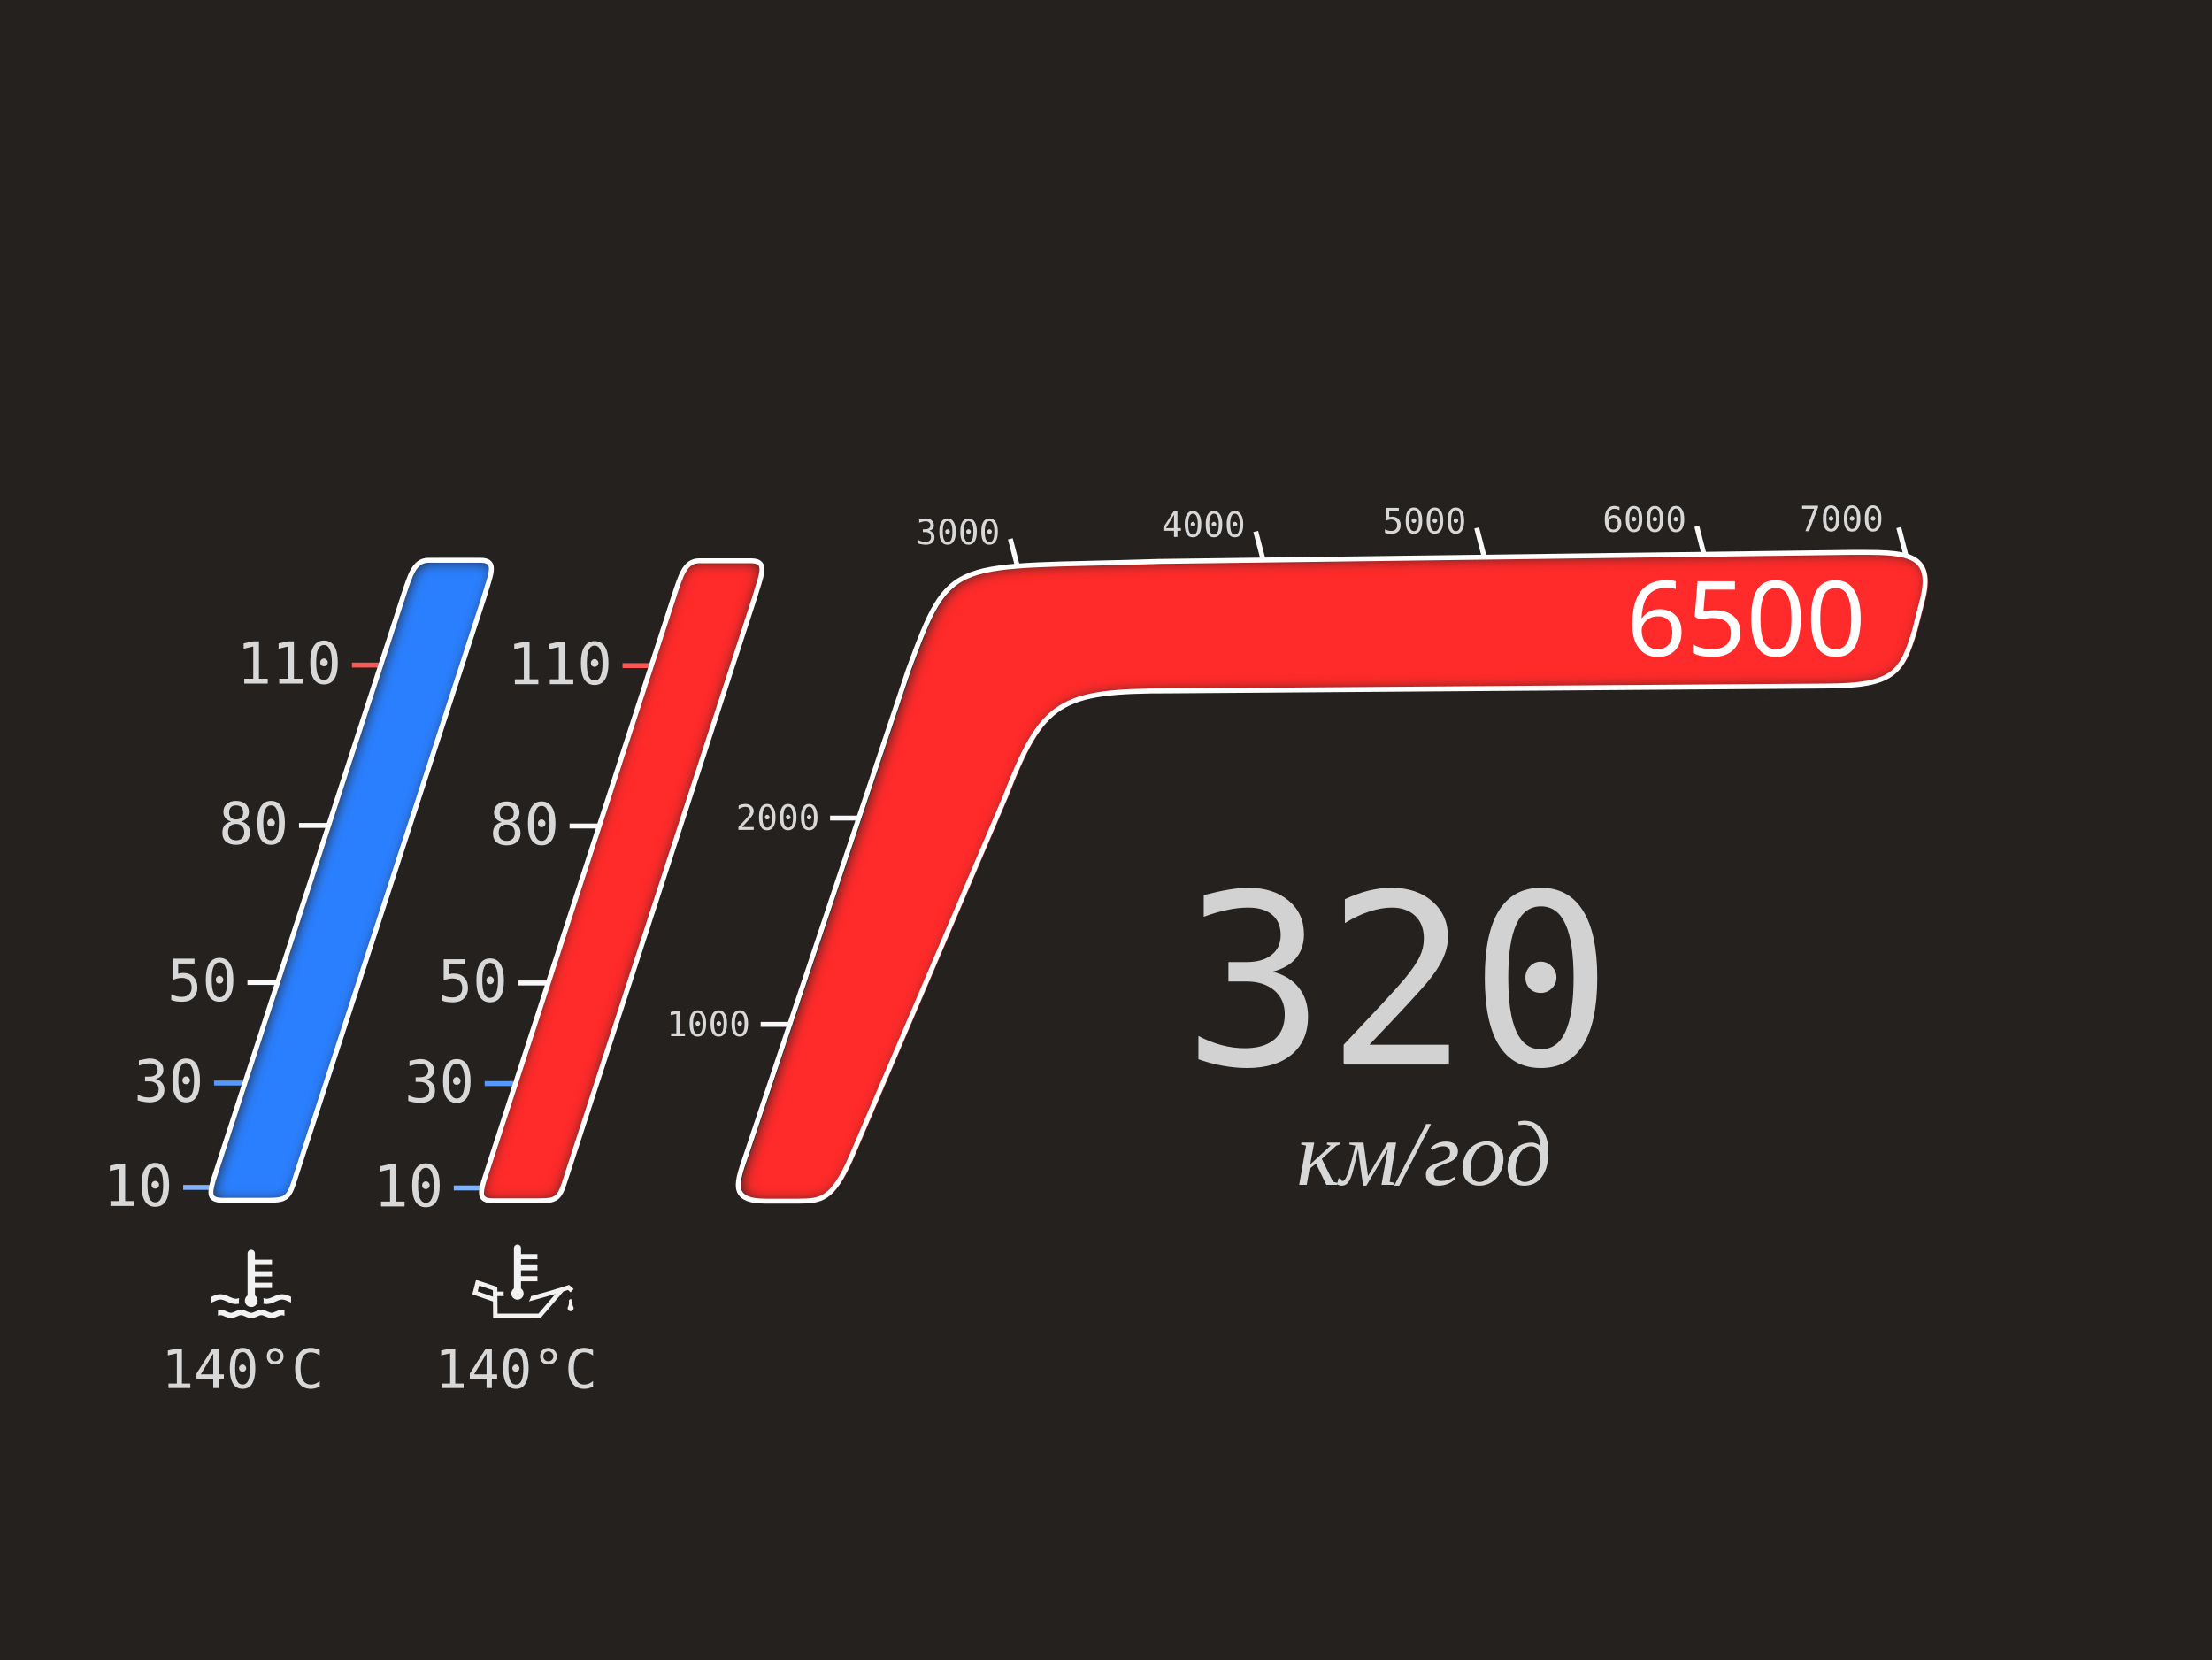
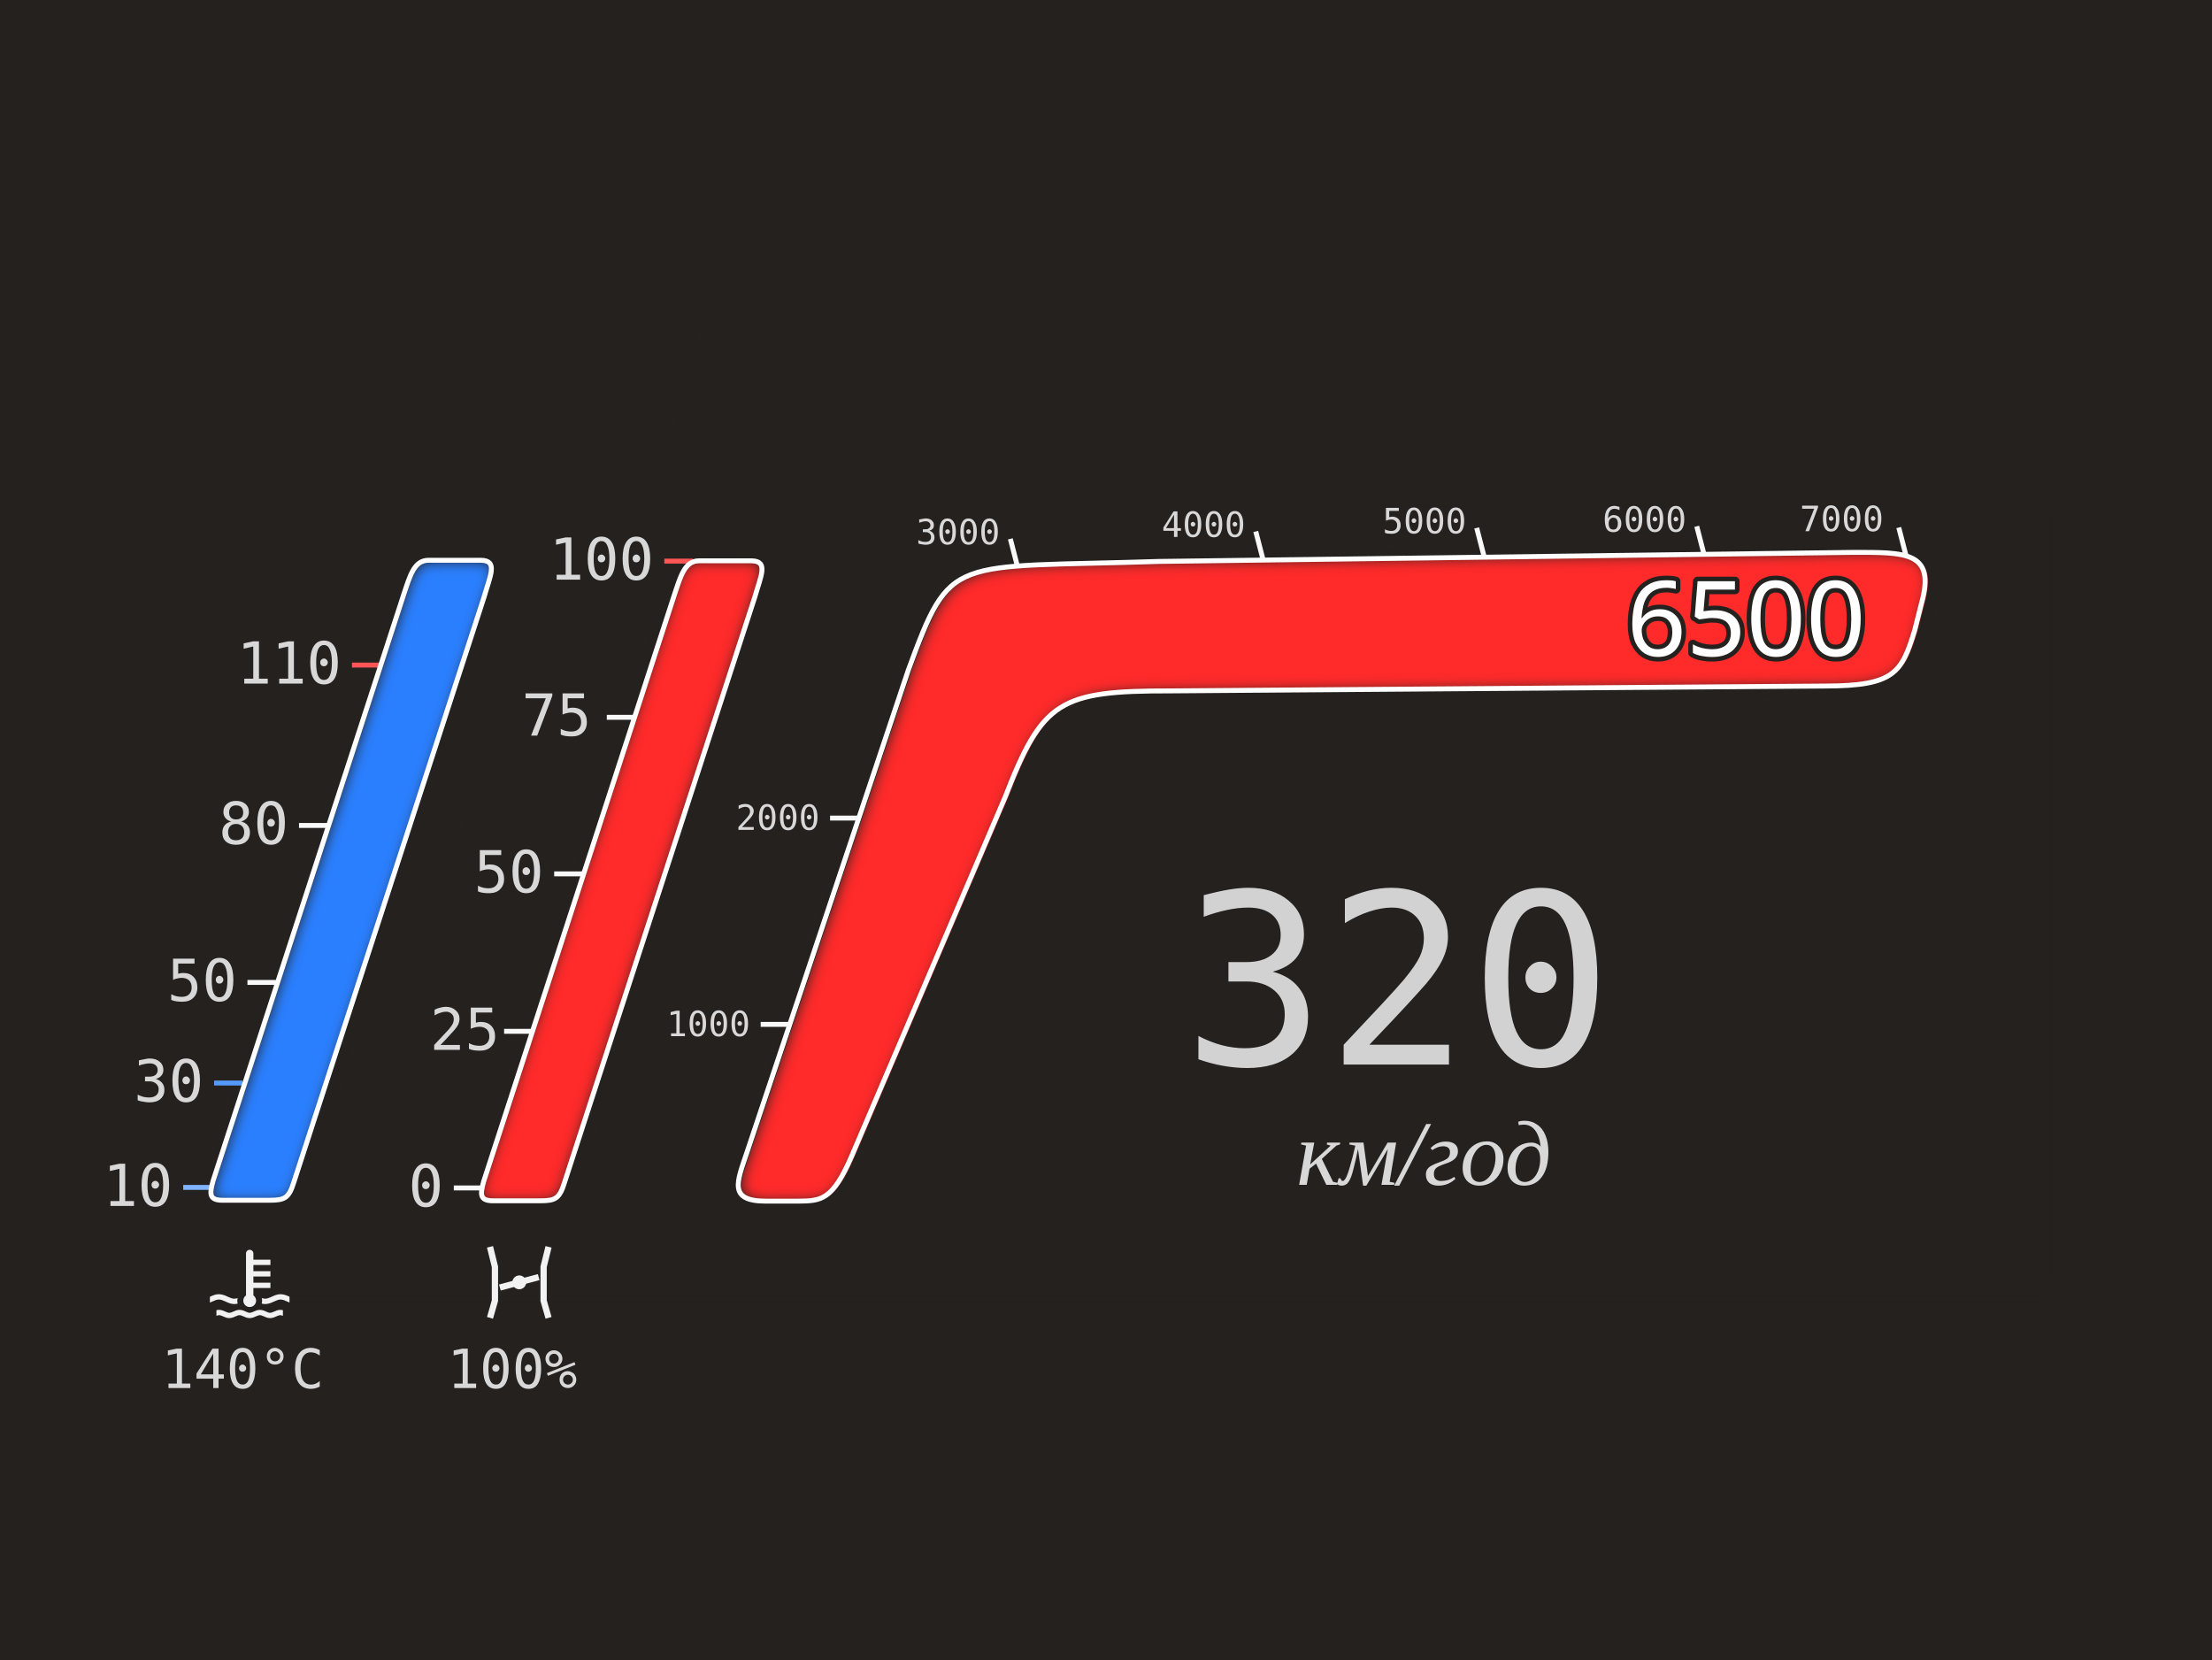
<svg xmlns="http://www.w3.org/2000/svg" viewBox="0 0 169.333 127" version="1.1" id="svg1">
  <defs id="defs1">
    <filter style="color-interpolation-filters: sRGB" id="filter1" x="-0.008" y="-0.016" width="1.017" height="1.032">
      <feGaussianBlur stdDeviation="0.496" id="feGaussianBlur1" />
    </filter>
  </defs>
  <rect style="fill:#2a7fff;fill-opacity:1;stroke:none;stroke-width:2.116;stroke-linecap:butt;stroke-linejoin:round;stroke-dasharray:none;stroke-dashoffset:17583.1;stroke-opacity:1;paint-order:stroke fill markers" id="coolantTemperature" width="11.878" height="51.962" x="43.875" y="44.989" transform="matrix(1,0,-0.311336,0.9502999,0,0)" />
-   <rect style="fill:#ff2a2a;fill-opacity:1;stroke:none;stroke-width:2.116;stroke-linecap:butt;stroke-linejoin:round;stroke-dasharray:none;stroke-dashoffset:17583.1;stroke-opacity:1;paint-order:stroke fill markers" id="oilTemperature" width="10.166" height="53.211" x="64.755" y="44.797" transform="matrix(1,0,-0.311336,0.9502999,0,0)" ry="1.533" />
+   <rect style="fill:#ff2a2a;fill-opacity:1;stroke:none;stroke-width:2.116;stroke-linecap:butt;stroke-linejoin:round;stroke-dasharray:none;stroke-dashoffset:17583.1;stroke-opacity:1;paint-order:stroke fill markers" id="throttleValue" width="10.166" height="53.211" x="64.755" y="44.797" transform="matrix(1,0,-0.311336,0.9502999,0,0)" ry="1.533" />
  <path style="display:inline;fill:none;fill-opacity:1;stroke:#ff2a2a;stroke-width:14;stroke-linecap:butt;stroke-linejoin:round;stroke-dasharray:none;stroke-dashoffset:4652.2;stroke-opacity:1;paint-order:stroke fill markers" d="M 58.47,94.415 72.552,59.176 C 76.835,47.707 75.711,47.51 97.348,47.536 l 50.636,-0.13" id="revValue" />
  <path id="" style="display:inline;fill:#24211f;fill-opacity:1;stroke:none;stroke-width:1.818;stroke-linecap:round;stroke-linejoin:round" d="M 0,-2 V 129 H 169.333 V -2 Z m 142.065,44.318 c 4.001,-0.001 6.365,-0.098 5.274,3.861 l -0.541,2.133 c -0.985,3.216 -1.562,4.223 -6.782,4.237 l -50.172,0.372 c -8.531,-0.016 -9.81,0.783 -12.663,8.123 L 65.424,88.55 c -1.471,3.401 -2.357,3.408 -4.08,3.429 h -2.484 c -2.899,-0.002 -2.207,-1.474 -1.447,-3.727 L 69.767,51.328 c 3.295,-8.948 3.161,-7.796 19.186,-8.316 z M 32.957,42.991 h 4.014 c 1.316,0.029 0.724,1.124 0.223,2.861 L 22.648,90.592 c -0.384,1.258 -0.738,1.379 -1.83,1.387 h -3.635 c -1.069,0 -0.967,-0.553 -0.721,-1.468 l 14.584,-44.857 c 0.501,-1.496 0.804,-2.658 1.912,-2.662 z m 20.52,0 h 4.014 c 1.316,0.029 0.724,1.124 0.223,2.861 L 43.167,90.592 c -0.384,1.258 -0.738,1.379 -1.83,1.387 h -3.635 c -1.069,0 -0.967,-0.553 -0.722,-1.468 l 14.585,-44.857 c 0.501,-1.496 0.804,-2.658 1.912,-2.662 z" />
  <path id="path1" style="display:inline;fill:#24211f;fill-opacity:1;stroke:none;stroke-width:1.818;stroke-linecap:round;stroke-linejoin:round;filter:url(#filter1)" d="M 14.758,38.32 V 98.648 H 156.906 V 38.32 Z m 127.307,3.998 c 4.001,-0.001 6.364,-0.097 5.273,3.861 l -0.539,2.133 c -0.985,3.216 -1.564,4.223 -6.783,4.236 l -50.172,0.373 c -8.531,-0.016 -9.809,0.783 -12.662,8.123 L 65.424,88.549 c -1.471,3.401 -2.357,3.409 -4.08,3.43 h -2.484 c -2.899,-0.002 -2.207,-1.473 -1.447,-3.727 L 69.768,51.328 c 3.295,-8.948 3.16,-7.796 19.186,-8.316 z M 32.957,42.99 h 4.014 c 1.316,0.029 0.724,1.124 0.223,2.861 L 22.648,90.592 c -0.384,1.258 -0.74,1.378 -1.832,1.387 h -3.635 c -1.069,0 -0.966,-0.552 -0.721,-1.467 L 31.045,45.654 c 0.501,-1.496 0.804,-2.66 1.912,-2.664 z m 20.52,0 h 4.014 c 1.316,0.029 0.724,1.124 0.223,2.861 L 43.168,90.592 c -0.384,1.258 -0.738,1.378 -1.83,1.387 h -3.637 c -1.069,0 -0.966,-0.552 -0.721,-1.467 L 51.564,45.654 c 0.501,-1.496 0.804,-2.66 1.912,-2.664 z M 49.93,24.654 h 4.014 c 1.316,0.029 0.724,1.124 0.223,2.861 L 39.622,72.256 c -0.384,1.258 -0.74,1.378 -1.832,1.387 h -3.635 c -1.069,0 -0.966,-0.552 -0.721,-1.467 L 48.018,27.318 c 0.501,-1.496 0.804,-2.66 1.912,-2.664 z" />
-   <path id="path5" d="m 19.233,95.667 c -0.156,0 -0.282,0.126 -0.282,0.282 v 3.21 c -0.13,0.092 -0.208,0.241 -0.208,0.4 1e-6,0.271 0.22,0.49 0.49,0.49 0.271,0 0.49,-0.22 0.49,-0.49 -5e-5,-0.16 -0.078,-0.309 -0.208,-0.401 v -0.565 h 1.305 v -0.408 H 19.515 V 97.714 h 1.305 v -0.408 h -1.305 v -0.475 h 1.305 v -0.408 h -1.305 v -0.473 c 0,-0.156 -0.126,-0.282 -0.282,-0.282 z m -2.36,3.398 v 8e-5 l -0.002,7e-5 c -0.267,0.002 -0.482,0.106 -0.667,0.191 -0.006,0.003 -0.012,0.005 -0.018,0.008 v 0.445 c 0.066,-0.027 0.13,-0.055 0.189,-0.082 0.185,-0.085 0.336,-0.152 0.496,-0.153 0.173,0.003 0.329,0.071 0.514,0.156 0.185,0.085 0.399,0.189 0.666,0.191 h 0.005 c 0.092,-0.001 0.177,-0.015 0.257,-0.034 -0.019,-0.075 -0.029,-0.151 -0.03,-0.229 8.02e-4,-0.065 0.008,-0.13 0.022,-0.194 -0.084,0.028 -0.167,0.046 -0.254,0.048 -0.16,-0.002 -0.311,-0.068 -0.496,-0.153 -0.186,-0.086 -0.406,-0.189 -0.68,-0.194 z m 4.723,8e-5 -0.002,7e-5 c -0.267,0.002 -0.482,0.106 -0.667,0.191 -0.184,0.085 -0.34,0.153 -0.513,0.156 -0.084,-10e-4 -0.167,-0.021 -0.253,-0.051 0.014,0.065 0.021,0.131 0.021,0.197 -6.62e-4,0.077 -0.011,0.153 -0.03,0.228 0.081,0.02 0.168,0.034 0.261,0.035 h 0.005 c 0.275,-0.004 0.495,-0.108 0.68,-0.194 0.185,-0.085 0.336,-0.152 0.497,-0.153 0.173,0.003 0.329,0.071 0.513,0.156 0.054,0.025 0.112,0.051 0.172,0.076 v -0.446 c -2.52e-4,-1.2e-4 -4.76e-4,-1.9e-4 -7.29e-4,-3e-4 -0.186,-0.086 -0.406,-0.19 -0.68,-0.194 z m -4.708,1.198 c -0.073,5.2e-4 -0.14,0.011 -0.202,0.028 v 0.432 c 0.076,-0.031 0.14,-0.05 0.203,-0.051 0.098,0.002 0.191,0.04 0.312,0.095 0.122,0.056 0.274,0.129 0.468,0.13 l 0.002,7e-5 0.002,-7e-5 c 0.198,-0.003 0.354,-0.076 0.477,-0.132 0.122,-0.056 0.212,-0.092 0.3,-0.093 0.098,0.002 0.191,0.04 0.312,0.095 0.122,0.056 0.274,0.129 0.468,0.13 l 0.002,7e-5 0.002,-7e-5 c 0.198,-0.003 0.354,-0.076 0.477,-0.132 0.122,-0.056 0.212,-0.092 0.3,-0.093 0.098,0.002 0.191,0.04 0.312,0.095 0.122,0.056 0.274,0.129 0.468,0.131 h 0.002 l 0.002,-7e-5 c 0.198,-0.003 0.354,-0.076 0.477,-0.132 0.122,-0.056 0.212,-0.092 0.3,-0.093 0.067,0.001 0.132,0.021 0.204,0.05 v -0.431 c -0.062,-0.016 -0.128,-0.026 -0.2,-0.027 l -0.002,-7e-5 h -0.002 c -0.194,0.001 -0.346,0.075 -0.468,0.131 -0.121,0.055 -0.214,0.093 -0.312,0.095 -0.088,-10e-4 -0.178,-0.038 -0.3,-0.094 -0.123,-0.056 -0.279,-0.129 -0.477,-0.132 l -0.002,-7e-5 h -0.002 c -0.194,0.001 -0.346,0.075 -0.468,0.131 -0.121,0.055 -0.214,0.093 -0.312,0.095 -0.088,-0.001 -0.178,-0.038 -0.3,-0.094 -0.123,-0.056 -0.279,-0.129 -0.477,-0.132 h -0.005 c -0.194,0.001 -0.346,0.075 -0.468,0.131 -0.121,0.055 -0.214,0.093 -0.312,0.095 -0.088,-0.001 -0.178,-0.038 -0.3,-0.094 -0.123,-0.056 -0.279,-0.129 -0.477,-0.132 z" style="fill: #f2f2f2; stroke-width: 0.037" />
-   <path id="path5-0" style="display: inline; fill: #f2f2f2; stroke-width: 0.036" d="m 39.614,95.267 c -0.15,0 -0.272,0.121 -0.272,0.272 v 3.089 c -0.125,0.088 -0.2,0.232 -0.2,0.385 4e-6,0.261 0.211,0.472 0.472,0.472 0.261,0 0.472,-0.211 0.472,-0.472 -4e-5,-0.154 -0.075,-0.298 -0.201,-0.386 v -0.543 h 1.256 v -0.393 h -1.256 v -0.454 h 1.256 v -0.393 h -1.256 v -0.457 h 1.256 v -0.393 h -1.256 v -0.455 c 0,-0.15 -0.121,-0.272 -0.272,-0.272 z m -3.171,2.699 -0.283,1.108 1.579,0.549 0.011,1.271 3.628,0.004 1.756,-2.043 c 0.149,-0.047 0.31,-0.099 0.348,-0.111 l 0.201,0.181 0.23,-0.256 -0.348,-0.312 -0.094,0.03 c 0,0 -0.811,0.262 -1.322,0.413 -0.41,0.121 -1.164,0.326 -1.496,0.416 -0.028,0.145 -0.086,0.282 -0.17,0.403 0.016,-0.004 1.245,-0.336 1.763,-0.489 0.085,-0.025 0.177,-0.053 0.268,-0.081 l -1.294,1.505 -3.13,-0.003 -0.012,-1.338 0.492,-10e-4 -8.2e-5,-0.019 c -0.01,-0.059 -0.016,-0.118 -0.017,-0.177 6.2e-5,-0.049 0.004,-0.098 0.01,-0.147 l -0.489,0.001 -0.003,-0.354 z m 0.241,0.444 1.047,0.352 0.004,0.496 -1.164,-0.405 z m 7,1.036 c -0.071,-2.1e-4 -0.129,0.057 -0.129,0.128 l -9.7e-4,0.161 c -0.003,0.112 -0.023,0.211 -0.077,0.306 -0.015,0.031 -0.023,0.064 -0.023,0.099 -2.7e-5,0.126 0.102,0.229 0.229,0.229 0.126,-2e-5 0.229,-0.102 0.229,-0.229 0,-0.033 -0.007,-0.065 -0.02,-0.093 -0.058,-0.091 -0.07,-0.201 -0.081,-0.307 l 0.001,-0.165 c 2.04e-4,-0.071 -0.057,-0.129 -0.128,-0.129 z" />
-   <text style="font-style:normal;font-variant:normal;font-weight:normal;font-stretch:normal;font-size:18.231px;font-family:Consolas;-inkscape-font-specification:'Open Sans';text-align:end;writing-mode:lr-tb;direction:ltr;text-anchor:start;fill:#f2f2f2;fill-opacity:0.845;stroke-width:15.193;stroke-linejoin:round;stroke-dashoffset:17583.1;paint-order:stroke fill markers" x="93.455" y="81.489" id="speedSpan">
-     <tspan id="tspan3" style="font-style:normal;font-variant:normal;font-weight:normal;font-stretch:normal;font-family:Consolas;-inkscape-font-specification:Consolas;text-align:end;text-anchor:end;stroke-width:15.193" x="123.455" y="81.489">320</tspan>
+   <path id="path5" d="m 19.115,95.667 c -0.156,0 -0.282,0.126 -0.282,0.282 v 3.21 c -0.13,0.092 -0.208,0.241 -0.208,0.4 1e-6,0.271 0.22,0.49 0.49,0.49 0.271,0 0.49,-0.22 0.49,-0.49 -5e-5,-0.16 -0.078,-0.309 -0.208,-0.401 v -0.565 h 1.305 v -0.408 H 19.397 V 97.714 h 1.305 V 97.306 H 19.397 v -0.475 h 1.305 V 96.423 H 19.397 v -0.473 c 0,-0.156 -0.126,-0.282 -0.282,-0.282 z m -2.36,3.398 v 8e-5 l -0.002,7e-5 c -0.267,0.002 -0.482,0.106 -0.667,0.191 -0.006,0.003 -0.012,0.005 -0.018,0.008 v 0.445 c 0.066,-0.027 0.13,-0.055 0.189,-0.082 0.185,-0.085 0.336,-0.152 0.496,-0.153 0.173,0.003 0.329,0.071 0.514,0.156 0.185,0.085 0.399,0.189 0.666,0.191 h 0.005 c 0.092,-0.001 0.177,-0.015 0.257,-0.034 -0.019,-0.075 -0.029,-0.151 -0.03,-0.229 8.02e-4,-0.065 0.008,-0.13 0.022,-0.194 -0.084,0.028 -0.167,0.046 -0.254,0.048 -0.16,-0.002 -0.311,-0.068 -0.496,-0.153 -0.186,-0.086 -0.406,-0.189 -0.68,-0.194 z m 4.723,8e-5 -0.002,7e-5 c -0.267,0.002 -0.482,0.106 -0.667,0.191 -0.184,0.085 -0.34,0.153 -0.513,0.156 -0.084,-10e-4 -0.167,-0.021 -0.253,-0.051 0.014,0.065 0.021,0.131 0.021,0.197 -6.62e-4,0.077 -0.011,0.153 -0.03,0.228 0.081,0.02 0.168,0.034 0.261,0.035 h 0.005 c 0.275,-0.004 0.495,-0.108 0.68,-0.194 0.185,-0.085 0.336,-0.152 0.497,-0.153 0.173,0.003 0.329,0.071 0.513,0.156 0.054,0.025 0.112,0.051 0.172,0.076 v -0.446 c -2.52e-4,-1.2e-4 -4.76e-4,-1.9e-4 -7.29e-4,-3e-4 -0.186,-0.086 -0.406,-0.19 -0.68,-0.194 z m -4.708,1.198 c -0.073,5.2e-4 -0.14,0.011 -0.202,0.028 v 0.432 c 0.076,-0.031 0.14,-0.05 0.203,-0.051 0.098,0.002 0.191,0.04 0.312,0.095 0.122,0.056 0.274,0.129 0.468,0.13 l 0.002,7e-5 0.002,-7e-5 c 0.198,-0.003 0.354,-0.076 0.477,-0.132 0.122,-0.056 0.212,-0.092 0.3,-0.093 0.098,0.002 0.191,0.04 0.312,0.095 0.122,0.056 0.274,0.129 0.468,0.13 l 0.002,7e-5 0.002,-7e-5 c 0.198,-0.003 0.354,-0.076 0.477,-0.132 0.122,-0.056 0.212,-0.092 0.3,-0.093 0.098,0.002 0.191,0.04 0.312,0.095 0.122,0.056 0.274,0.129 0.468,0.131 h 0.002 l 0.002,-7e-5 c 0.198,-0.003 0.354,-0.076 0.477,-0.132 0.122,-0.056 0.212,-0.092 0.3,-0.093 0.067,0.001 0.132,0.021 0.204,0.05 v -0.431 c -0.062,-0.016 -0.128,-0.026 -0.2,-0.027 l -0.002,-7e-5 h -0.002 c -0.194,0.001 -0.346,0.075 -0.468,0.131 -0.121,0.055 -0.214,0.093 -0.312,0.095 -0.088,-10e-4 -0.178,-0.038 -0.3,-0.094 -0.123,-0.056 -0.279,-0.129 -0.477,-0.132 l -0.002,-7e-5 h -0.002 c -0.194,0.001 -0.346,0.075 -0.468,0.131 -0.121,0.055 -0.214,0.093 -0.312,0.095 -0.088,-0.001 -0.178,-0.038 -0.3,-0.094 -0.123,-0.056 -0.279,-0.129 -0.477,-0.132 h -0.005 c -0.194,0.001 -0.346,0.075 -0.468,0.131 -0.121,0.055 -0.214,0.093 -0.312,0.095 -0.088,-0.001 -0.178,-0.038 -0.3,-0.094 -0.123,-0.056 -0.279,-0.129 -0.477,-0.132 z" style="fill:#f2f2f2;stroke-width:0.037" />
+   <text style="font-style:normal;font-variant:normal;font-weight:normal;font-stretch:normal;font-size:18.231px;font-family:Consolas;-inkscape-font-specification:'Open Sans';text-align:end;writing-mode:lr-tb;direction:ltr;text-anchor:start;fill:#f2f2f2;fill-opacity:0.845;stroke-width:15.193;stroke-linejoin:round;stroke-dashoffset:17583.1;paint-order:stroke fill markers" x="93.455" id="text1">
+     <tspan id="speedSpan" style="font-style:normal;font-variant:normal;font-weight:normal;font-stretch:normal;font-family:Consolas;-inkscape-font-specification:Consolas;text-align:end;text-anchor:end;stroke-width:15.193" x="123.455" y="81.489">320</tspan>
  </text>
-   <text style="font-style:normal;font-variant:normal;font-weight:normal;font-stretch:normal;font-size:8px;font-family:Consolas;-inkscape-font-specification:'Open Sans';text-align:end;writing-mode:lr-tb;direction:ltr;text-anchor:start;fill:#ffffff;fill-opacity:1;stroke:#ff2a2a;stroke-width:1;stroke-linejoin:round;stroke-dasharray:none;stroke-dashoffset:17583.1;stroke-opacity:1;paint-order:stroke fill markers" x="112.823" y="49.711" id="rpmSpan">
-     <tspan id="speedSpan" style="font-style:normal;font-variant:normal;font-weight:normal;font-stretch:normal;font-size:8px;font-family:Gadugi;-inkscape-font-specification:Gadugi;text-align:end;text-anchor:end;fill:#ffffff;fill-opacity:1;stroke:#ff2a2a;stroke-width:1;stroke-dasharray:none;stroke-opacity:1" x="142.823" y="50.211">6500</tspan>
+   <text style="font-style:normal;font-variant:normal;font-weight:normal;font-stretch:normal;font-size:8px;font-family:Consolas;-inkscape-font-specification:'Open Sans';text-align:end;writing-mode:lr-tb;direction:ltr;text-anchor:start;fill:#ffffff;fill-opacity:1;stroke:#24211f;stroke-width:0.7;stroke-linejoin:round;stroke-dasharray:none;stroke-dashoffset:17583.1;stroke-opacity:1;paint-order:stroke fill markers" x="112.823" id="text2">
+     <tspan id="rpmSpan" style="font-style:normal;font-variant:normal;font-weight:normal;font-stretch:normal;font-size:8px;font-family:Gadugi;-inkscape-font-specification:Gadugi;text-align:end;text-anchor:end;fill:#ffffff;fill-opacity:1;stroke:#24211f;stroke-width:0.7;stroke-dasharray:none;stroke-opacity:1" x="142.823" y="50.211">6500</tspan>
  </text>
-   <text style="       font-style: normal;       font-variant: normal;       font-weight: normal;       font-stretch: normal;       font-size: 4.134px;       font-family: Consolas;       -inkscape-font-specification: &quot;Open Sans&quot;;       text-align: end;       writing-mode: lr-tb;       direction: ltr;       text-anchor: start;       fill: #f9f9f9;       fill-opacity: 0.845;       stroke-width: 3.445;       stroke-linejoin: round;       stroke-dashoffset: 17583.1;       paint-order: stroke fill markers;     " x="38.913" y="106.252" id="oilTemperatureSpan">
-     <tspan id="tspan2" style="         font-style: normal;         font-variant: normal;         font-weight: normal;         font-stretch: normal;         -inkscape-font-specification: &quot;Open Sans&quot;;         text-align: end;         text-anchor: end;         stroke-width: 3.445;         fill: #f9f9f9;       " x="45.716" y="106.252">
-  
-  140°C
- 
-  </tspan>
+   <text style="font-style:normal;font-variant:normal;font-weight:normal;font-stretch:normal;font-size:4.134px;font-family:Consolas;-inkscape-font-specification:'Open Sans';text-align:end;writing-mode:lr-tb;direction:ltr;text-anchor:start;fill:#f9f9f9;fill-opacity:0.845;stroke-width:3.445;stroke-linejoin:round;stroke-dashoffset:17583.1;paint-order:stroke fill markers" x="37.379" id="text3">
+     <tspan id="throttleSpan" style="font-style:normal;font-variant:normal;font-weight:normal;font-stretch:normal;-inkscape-font-specification:'Open Sans';text-align:end;text-anchor:end;fill:#f9f9f9;stroke-width:3.445" x="44.182" y="106.252">100%</tspan>
  </text>
-   <text style="       font-style: normal;       font-variant: normal;       font-weight: normal;       font-stretch: normal;       font-size: 4.134px;       font-family: Consolas;       -inkscape-font-specification: &quot;Open Sans&quot;;       text-align: end;       writing-mode: lr-tb;       direction: ltr;       text-anchor: start;       fill: #f9f9f9;       fill-opacity: 0.845;       stroke-width: 3.445;       stroke-linejoin: round;       stroke-dashoffset: 17583.1;       paint-order: stroke fill markers;     " x="17.99" y="106.252" id="coolantTemperatureSpan">
-     <tspan id="tspan1" style="         font-style: normal;         font-variant: normal;         font-weight: normal;         font-stretch: normal;         -inkscape-font-specification: &quot;Open Sans&quot;;         text-align: end;         text-anchor: end;         stroke-width: 3.445;         fill: #f9f9f9;       " x="24.793" y="106.252">
+   <text style="       font-style: normal;       font-variant: normal;       font-weight: normal;       font-stretch: normal;       font-size: 4.134px;       font-family: Consolas;       -inkscape-font-specification: &quot;Open Sans&quot;;       text-align: end;       writing-mode: lr-tb;       direction: ltr;       text-anchor: start;       fill: #f9f9f9;       fill-opacity: 0.845;       stroke-width: 3.445;       stroke-linejoin: round;       stroke-dashoffset: 17583.1;       paint-order: stroke fill markers;     " x="17.99" id="text4">
+     <tspan id="coolantTemperatureSpan" style="         font-style: normal;         font-variant: normal;         font-weight: normal;         font-stretch: normal;         -inkscape-font-specification: &quot;Open Sans&quot;;         text-align: end;         text-anchor: end;         stroke-width: 3.445;         fill: #f9f9f9;       " x="24.793" y="106.252">
 
 140°C

 </tspan>
  </text>
  <text style="font-style:normal;font-variant:normal;font-weight:normal;font-stretch:normal;font-size:4.442px;font-family:Consolas;-inkscape-font-specification:'Open Sans';text-align:end;writing-mode:lr-tb;direction:ltr;text-anchor:start;fill:#f9f9f9;fill-opacity:0.845;stroke-width:3.702;stroke-linejoin:round;stroke-dashoffset:17583.1;paint-order:stroke fill markers" x="5.92" y="92.309" id="text1-5-4-2">
    <tspan id="tspan1-9-8-7" style="font-style:normal;font-variant:normal;font-weight:normal;font-stretch:normal;-inkscape-font-specification:'Open Sans';text-align:end;text-anchor:end;fill:#f9f9f9;stroke-width:3.702" x="13.229" y="92.309">
 10
 </tspan>
  </text>
  <text style="       font-size: 7.056px;       text-align: start;       writing-mode: lr-tb;       direction: ltr;       text-anchor: start;       fill: #f9f9f9;       fill-opacity: 0.845;       stroke-width: 15.193;       stroke-linejoin: round;       stroke-dashoffset: 17583.1;       paint-order: stroke fill markers;     " x="99.251" y="90.699" id="text1-8">
    <tspan id="tspan1-2" style="         font-style: italic;         font-variant: normal;         font-weight: normal;         font-stretch: normal;         font-size: 7.056px;         -inkscape-font-specification: &quot;Open Sans Italic&quot;;         stroke-width: 15.193;         fill: #f9f9f9;       " x="99.251" y="90.699">
 
 км/год

 </tspan>
  </text>
  <path style="fill:#f9f9f9;stroke:#80b3ff;stroke-width:0.378;stroke-linecap:butt;stroke-linejoin:miter;stroke-dasharray:none;stroke-opacity:1" d="m 14.025,90.892 h 2.183" id="path2" />
  <text style="font-style:normal;font-variant:normal;font-weight:normal;font-stretch:normal;font-size:4.442px;font-family:Consolas;-inkscape-font-specification:'Open Sans';text-align:end;writing-mode:lr-tb;direction:ltr;text-anchor:start;fill:#f9f9f9;fill-opacity:0.845;stroke-width:3.702;stroke-linejoin:round;stroke-dashoffset:17583.1;paint-order:stroke fill markers" x="8.282" y="84.32" id="text1-5-4-2-9">
    <tspan id="tspan1-9-8-7-98" style="font-style:normal;font-variant:normal;font-weight:normal;font-stretch:normal;-inkscape-font-specification:'Open Sans';text-align:end;text-anchor:end;fill:#f9f9f9;stroke-width:3.702" x="15.592" y="84.32">
 30
 </tspan>
  </text>
  <path style="fill:#aaeeff;stroke:#5599ff;stroke-width:0.378;stroke-linecap:butt;stroke-linejoin:miter;stroke-dasharray:none;stroke-opacity:1" d="m 16.387,82.902 h 2.183" id="path2-8" />
  <text style="font-style:normal;font-variant:normal;font-weight:normal;font-stretch:normal;font-size:4.442px;font-family:Consolas;-inkscape-font-specification:'Open Sans';text-align:end;writing-mode:lr-tb;direction:ltr;text-anchor:start;fill:#f9f9f9;fill-opacity:0.845;stroke-width:3.702;stroke-linejoin:round;stroke-dashoffset:17583.1;paint-order:stroke fill markers" x="10.837" y="76.619" id="text1-5-4-2-9-7">
    <tspan id="tspan1-9-8-7-98-1" style="font-style:normal;font-variant:normal;font-weight:normal;font-stretch:normal;-inkscape-font-specification:'Open Sans';text-align:end;text-anchor:end;fill:#f9f9f9;stroke-width:3.702" x="18.147" y="76.619">
 50
 </tspan>
  </text>
  <path style="fill:#f9f9f9;stroke:#f9f9f9;stroke-width:0.378;stroke-linecap:butt;stroke-linejoin:miter;stroke-dasharray:none;stroke-opacity:1" d="m 18.942,75.202 h 2.183" id="path2-8-8" />
  <text style="font-style:normal;font-variant:normal;font-weight:normal;font-stretch:normal;font-size:4.442px;font-family:Consolas;-inkscape-font-specification:'Open Sans';text-align:end;writing-mode:lr-tb;direction:ltr;text-anchor:start;fill:#f9f9f9;fill-opacity:0.845;stroke-width:3.702;stroke-linejoin:round;stroke-dashoffset:17583.1;paint-order:stroke fill markers" x="14.784" y="64.604" id="text1-5-4-2-9-7-0">
    <tspan id="tspan1-9-8-7-98-1-3" style="font-style:normal;font-variant:normal;font-weight:normal;font-stretch:normal;-inkscape-font-specification:'Open Sans';text-align:end;text-anchor:end;fill:#f9f9f9;stroke-width:3.702" x="22.093" y="64.604">
 80
 </tspan>
  </text>
  <path style="fill:#f9f9f9;stroke:#f9f9f9;stroke-width:0.378;stroke-linecap:butt;stroke-linejoin:miter;stroke-dasharray:none;stroke-opacity:1" d="m 22.889,63.186 h 2.183" id="path2-8-8-7" />
  <text style="font-style:normal;font-variant:normal;font-weight:normal;font-stretch:normal;font-size:4.442px;font-family:Consolas;-inkscape-font-specification:'Open Sans';text-align:end;writing-mode:lr-tb;direction:ltr;text-anchor:start;fill:#f9f9f9;fill-opacity:0.845;stroke-width:3.702;stroke-linejoin:round;stroke-dashoffset:17583.1;paint-order:stroke fill markers" x="18.838" y="52.327" id="text1-5-4-2-9-7-0-3">
    <tspan id="tspan1-9-8-7-98-1-3-9" style="font-style:normal;font-variant:normal;font-weight:normal;font-stretch:normal;-inkscape-font-specification:'Open Sans';text-align:end;text-anchor:end;fill:#f9f9f9;stroke-width:3.702" x="26.147" y="52.327">
 110
 </tspan>
  </text>
  <path style="fill:#ff8080;stroke:#ff5555;stroke-width:0.378;stroke-linecap:butt;stroke-linejoin:miter;stroke-dasharray:none;stroke-opacity:1" d="m 26.943,50.909 h 2.183" id="path2-8-8-7-2" />
  <path d="m 32.804,42.886 h 4.014 c 1.316,0.029 0.724,1.124 0.223,2.861 L 22.495,90.488 c -0.384,1.258 -0.74,1.378 -1.832,1.387 h -3.635 c -1.069,0 -0.966,-0.552 -0.721,-1.467 L 30.892,45.551 c 0.501,-1.496 0.804,-2.66 1.912,-2.664 z" style="display:inline;fill:none;fill-opacity:1;stroke:#ffffff;stroke-width:0.378;stroke-linecap:round;stroke-linejoin:round;stroke-dasharray:none" id="path1-7" />
  <g id="g1" transform="translate(-17.64852,-15.26128)">
    <text style="font-style:normal;font-variant:normal;font-weight:normal;font-stretch:normal;font-size:4.442px;font-family:Consolas;-inkscape-font-specification:'Open Sans';text-align:end;writing-mode:lr-tb;direction:ltr;text-anchor:start;fill:#f9f9f9;fill-opacity:0.845;stroke-width:3.702;stroke-linejoin:round;stroke-dashoffset:17583.1;paint-order:stroke fill markers" x="44.282" y="107.612" id="text1-5-4-2-0">
-       <tspan id="tspan1-9-8-7-5" style="font-style:normal;font-variant:normal;font-weight:normal;font-stretch:normal;-inkscape-font-specification:'Open Sans';text-align:end;text-anchor:end;fill:#f9f9f9;stroke-width:3.702" x="51.592" y="107.612">
-  10
-  </tspan>
+       <tspan id="tspan1-9-8-7-5" style="font-style:normal;font-variant:normal;font-weight:normal;font-stretch:normal;-inkscape-font-specification:'Open Sans';text-align:end;text-anchor:end;fill:#f9f9f9;stroke-width:3.702" x="51.592" y="107.612">0</tspan>
    </text>
-     <path style="fill:#f9f9f9;stroke:#80b3ff;stroke-width:0.378;stroke-linecap:butt;stroke-linejoin:miter;stroke-dasharray:none;stroke-opacity:1" d="m 52.387,106.194 h 2.183" id="path2-1" />
-     <text style="font-style:normal;font-variant:normal;font-weight:normal;font-stretch:normal;font-size:4.442px;font-family:Consolas;-inkscape-font-specification:'Open Sans';text-align:end;writing-mode:lr-tb;direction:ltr;text-anchor:start;fill:#f9f9f9;fill-opacity:0.845;stroke-width:3.702;stroke-linejoin:round;stroke-dashoffset:17583.1;paint-order:stroke fill markers" x="46.645" y="99.622" id="text1-5-4-2-9-1">
-       <tspan id="tspan1-9-8-7-98-4" style="font-style:normal;font-variant:normal;font-weight:normal;font-stretch:normal;-inkscape-font-specification:'Open Sans';text-align:end;text-anchor:end;fill:#f9f9f9;stroke-width:3.702" x="53.954" y="99.622">
-  30
-  </tspan>
+     <path style="fill:#f9f9f9;stroke:#f9f9f9;stroke-width:0.378;stroke-linecap:butt;stroke-linejoin:miter;stroke-dasharray:none;stroke-opacity:1" d="m 52.387,106.194 h 2.183" id="path2-1" />
+     <text style="font-style:normal;font-variant:normal;font-weight:normal;font-stretch:normal;font-size:4.442px;font-family:Consolas;-inkscape-font-specification:'Open Sans';text-align:end;writing-mode:lr-tb;direction:ltr;text-anchor:start;fill:#f9f9f9;fill-opacity:0.845;stroke-width:3.702;stroke-linejoin:round;stroke-dashoffset:17583.1;paint-order:stroke fill markers" x="48.599" y="95.622" id="text1-5-4-2-9-1">
+       <tspan id="tspan1-9-8-7-98-4" style="font-style:normal;font-variant:normal;font-weight:normal;font-stretch:normal;-inkscape-font-specification:'Open Sans';text-align:end;text-anchor:end;fill:#f9f9f9;stroke-width:3.702" x="55.909" y="95.622">25</tspan>
    </text>
-     <path style="fill:#aaeeff;stroke:#5599ff;stroke-width:0.378;stroke-linecap:butt;stroke-linejoin:miter;stroke-dasharray:none;stroke-opacity:1" d="m 54.75,98.205 h 2.183" id="path2-8-5" />
-     <text style="font-style:normal;font-variant:normal;font-weight:normal;font-stretch:normal;font-size:4.442px;font-family:Consolas;-inkscape-font-specification:'Open Sans';text-align:end;writing-mode:lr-tb;direction:ltr;text-anchor:start;fill:#f9f9f9;fill-opacity:0.845;stroke-width:3.702;stroke-linejoin:round;stroke-dashoffset:17583.1;paint-order:stroke fill markers" x="49.2" y="91.922" id="text1-5-4-2-9-7-4">
-       <tspan id="tspan1-9-8-7-98-1-1" style="font-style:normal;font-variant:normal;font-weight:normal;font-stretch:normal;-inkscape-font-specification:'Open Sans';text-align:end;text-anchor:end;fill:#f9f9f9;stroke-width:3.702" x="56.509" y="91.922">
-  50
-  </tspan>
+     <path style="fill:#aaeeff;stroke:#f9f9f9;stroke-width:0.378;stroke-linecap:butt;stroke-linejoin:miter;stroke-dasharray:none;stroke-opacity:1" d="m 56.238,94.205 h 2.183" id="path2-8-5" />
+     <text style="font-style:normal;font-variant:normal;font-weight:normal;font-stretch:normal;font-size:4.442px;font-family:Consolas;-inkscape-font-specification:'Open Sans';text-align:end;writing-mode:lr-tb;direction:ltr;text-anchor:start;fill:#f9f9f9;fill-opacity:0.845;stroke-width:3.702;stroke-linejoin:round;stroke-dashoffset:17583.1;paint-order:stroke fill markers" x="51.967" y="83.57" id="text1-5-4-2-9-7-4">
+       <tspan id="tspan1-9-8-7-98-1-1" style="font-style:normal;font-variant:normal;font-weight:normal;font-stretch:normal;-inkscape-font-specification:'Open Sans';text-align:end;text-anchor:end;fill:#f9f9f9;stroke-width:3.702" x="59.276" y="83.57">50</tspan>
    </text>
-     <path style="fill:#f9f9f9;stroke:#f9f9f9;stroke-width:0.378;stroke-linecap:butt;stroke-linejoin:miter;stroke-dasharray:none;stroke-opacity:1" d="m 57.305,90.504 h 2.183" id="path2-8-8-9" />
-     <text style="font-style:normal;font-variant:normal;font-weight:normal;font-stretch:normal;font-size:4.442px;font-family:Consolas;-inkscape-font-specification:'Open Sans';text-align:end;writing-mode:lr-tb;direction:ltr;text-anchor:start;fill:#f9f9f9;fill-opacity:0.845;stroke-width:3.702;stroke-linejoin:round;stroke-dashoffset:17583.1;paint-order:stroke fill markers" x="53.146" y="79.906" id="text1-5-4-2-9-7-0-7">
-       <tspan id="tspan1-9-8-7-98-1-3-2" style="font-style:normal;font-variant:normal;font-weight:normal;font-stretch:normal;-inkscape-font-specification:'Open Sans';text-align:end;text-anchor:end;fill:#f9f9f9;stroke-width:3.702" x="60.456" y="79.906">
-  80
-  </tspan>
+     <path style="fill:#f9f9f9;stroke:#f9f9f9;stroke-width:0.378;stroke-linecap:butt;stroke-linejoin:miter;stroke-dasharray:none;stroke-opacity:1" d="m 60.072,82.153 h 2.183" id="path2-8-8-9" />
+     <text style="font-style:normal;font-variant:normal;font-weight:normal;font-stretch:normal;font-size:4.442px;font-family:Consolas;-inkscape-font-specification:'Open Sans';text-align:end;writing-mode:lr-tb;direction:ltr;text-anchor:start;fill:#f9f9f9;fill-opacity:0.845;stroke-width:3.702;stroke-linejoin:round;stroke-dashoffset:17583.1;paint-order:stroke fill markers" x="55.625" y="71.567" id="text1-5-4-2-9-7-0-7">
+       <tspan id="tspan1-9-8-7-98-1-3-2" style="font-style:normal;font-variant:normal;font-weight:normal;font-stretch:normal;-inkscape-font-specification:'Open Sans';text-align:end;text-anchor:end;fill:#f9f9f9;stroke-width:3.702" x="62.935" y="71.567">75</tspan>
    </text>
-     <path style="fill:#f9f9f9;stroke:#f9f9f9;stroke-width:0.378;stroke-linecap:butt;stroke-linejoin:miter;stroke-dasharray:none;stroke-opacity:1" d="m 61.251,78.489 h 2.183" id="path2-8-8-7-5" />
-     <text style="font-style:normal;font-variant:normal;font-weight:normal;font-stretch:normal;font-size:4.442px;font-family:Consolas;-inkscape-font-specification:'Open Sans';text-align:end;writing-mode:lr-tb;direction:ltr;text-anchor:start;fill:#f9f9f9;fill-opacity:0.845;stroke-width:3.702;stroke-linejoin:round;stroke-dashoffset:17583.1;paint-order:stroke fill markers" x="57.2" y="67.629" id="text1-5-4-2-9-7-0-3-9">
-       <tspan id="tspan1-9-8-7-98-1-3-9-9" style="font-style:normal;font-variant:normal;font-weight:normal;font-stretch:normal;-inkscape-font-specification:'Open Sans';text-align:end;text-anchor:end;fill:#f9f9f9;stroke-width:3.702" x="64.51" y="67.629">
-  110
-  </tspan>
+     <path style="fill:#f9f9f9;stroke:#f9f9f9;stroke-width:0.378;stroke-linecap:butt;stroke-linejoin:miter;stroke-dasharray:none;stroke-opacity:1" d="m 64.101,70.169 h 2.183" id="path2-8-8-7-5" />
+     <text style="font-style:normal;font-variant:normal;font-weight:normal;font-stretch:normal;font-size:4.442px;font-family:Consolas;-inkscape-font-specification:'Open Sans';text-align:end;writing-mode:lr-tb;direction:ltr;text-anchor:start;fill:#f9f9f9;fill-opacity:0.845;stroke-width:3.702;stroke-linejoin:round;stroke-dashoffset:17583.1;paint-order:stroke fill markers" x="60.398" y="59.629" id="text1-5-4-2-9-7-0-3-9">
+       <tspan id="tspan1-9-8-7-98-1-3-9-9" style="font-style:normal;font-variant:normal;font-weight:normal;font-stretch:normal;-inkscape-font-specification:'Open Sans';text-align:end;text-anchor:end;fill:#f9f9f9;stroke-width:3.702" x="67.708" y="59.629">100</tspan>
    </text>
-     <path style="fill:#ff8080;stroke:#ff5555;stroke-width:0.378;stroke-linecap:butt;stroke-linejoin:miter;stroke-dasharray:none;stroke-opacity:1" d="m 65.305,66.212 h 2.183" id="path2-8-8-7-2-9" />
+     <path style="fill:#ff8080;stroke:#ff5555;stroke-width:0.378;stroke-linecap:butt;stroke-linejoin:miter;stroke-dasharray:none;stroke-opacity:1" d="m 68.503,58.212 h 2.183" id="path2-8-8-7-2-9" />
    <path d="m 71.166,58.189 h 4.014 c 1.316,0.029 0.724,1.124 0.223,2.861 L 60.858,105.791 c -0.384,1.258 -0.74,1.379 -1.832,1.387 H 55.391 c -1.069,0 -0.966,-0.552 -0.721,-1.467 L 69.254,60.853 c 0.501,-1.496 0.804,-2.66 1.912,-2.664 z" style="display:inline;fill:none;fill-opacity:1;stroke:#ffffff;stroke-width:0.378;stroke-linecap:round;stroke-linejoin:round;stroke-dasharray:none" id="path1-7-9" />
  </g>
  <path d="m 141.831,42.283 c 4.001,-0.001 6.364,-0.097 5.273,3.861 l -0.539,2.133 c -0.985,3.216 -1.564,4.223 -6.783,4.236 l -50.172,0.373 c -8.531,-0.016 -9.809,0.783 -12.662,8.123 l -11.758,27.504 c -1.471,3.401 -2.357,3.409 -4.08,3.43 h -2.484 c -2.899,-0.002 -2.207,-1.473 -1.447,-3.727 l 12.355,-36.924 c 3.295,-8.948 3.16,-7.796 19.186,-8.316 z" style="display:inline;fill:none;fill-opacity:1;stroke:#ffffff;stroke-width:0.378;stroke-linecap:round;stroke-linejoin:round;stroke-dasharray:none" id="path1-9" />
  <g id="g2" transform="translate(2.093574,0.6923904)">
    <text style="font-style:normal;font-variant:normal;font-weight:normal;font-stretch:normal;font-size:2.667px;font-family:Consolas;-inkscape-font-specification:'Open Sans';text-align:end;writing-mode:lr-tb;direction:ltr;text-anchor:start;fill:#f9f9f9;fill-opacity:0.845;stroke-width:3.702;stroke-linejoin:round;stroke-dashoffset:17583.1;paint-order:stroke fill markers" x="48.032" y="78.623" id="text1-5-4-2-9-7-2">
      <tspan id="tspan1-9-8-7-98-1-5" style="font-style:normal;font-variant:normal;font-weight:normal;font-stretch:normal;font-size:2.667px;-inkscape-font-specification:'Open Sans';text-align:end;text-anchor:end;fill:#f9f9f9;stroke-width:3.702" x="55.341" y="78.623">
 1000
 </tspan>
    </text>
    <path style="fill:#f9f9f9;stroke:#f9f9f9;stroke-width:0.378;stroke-linecap:butt;stroke-linejoin:miter;stroke-dasharray:none;stroke-opacity:1" d="m 56.137,77.721 h 2.183" id="path2-8-8-97" />
  </g>
  <g id="g2-7" transform="translate(7.406142,-15.10007)">
    <text style="font-style:normal;font-variant:normal;font-weight:normal;font-stretch:normal;font-size:2.667px;font-family:Consolas;-inkscape-font-specification:'Open Sans';text-align:end;writing-mode:lr-tb;direction:ltr;text-anchor:start;fill:#f9f9f9;fill-opacity:0.845;stroke-width:3.702;stroke-linejoin:round;stroke-dashoffset:17583.1;paint-order:stroke fill markers" x="48.032" y="78.623" id="text1-5-4-2-9-7-2-2">
      <tspan id="tspan1-9-8-7-98-1-5-2" style="font-style:normal;font-variant:normal;font-weight:normal;font-stretch:normal;font-size:2.667px;-inkscape-font-specification:'Open Sans';text-align:end;text-anchor:end;fill:#f9f9f9;stroke-width:3.702" x="55.341" y="78.623">
 2000
 </tspan>
    </text>
    <path style="fill:#f9f9f9;stroke:#f9f9f9;stroke-width:0.378;stroke-linecap:butt;stroke-linejoin:miter;stroke-dasharray:none;stroke-opacity:1" d="m 56.137,77.721 h 2.183" id="path2-8-8-97-8" />
  </g>
  <g id="g2-7-5" transform="translate(19.54123,-35.43744)">
    <text style="font-style:normal;font-variant:normal;font-weight:normal;font-stretch:normal;font-size:2.667px;font-family:Consolas;-inkscape-font-specification:'Open Sans';text-align:end;writing-mode:lr-tb;direction:ltr;text-anchor:start;fill:#f9f9f9;fill-opacity:0.845;stroke-width:3.702;stroke-linejoin:round;stroke-dashoffset:17583.1;paint-order:stroke fill markers" x="49.704" y="77.104" id="text1-5-4-2-9-7-2-2-2">
      <tspan id="tspan1-9-8-7-98-1-5-2-2" style="font-style:normal;font-variant:normal;font-weight:normal;font-stretch:normal;font-size:2.667px;-inkscape-font-specification:'Open Sans';text-align:end;text-anchor:end;fill:#f9f9f9;stroke-width:3.702" x="57.013" y="77.104">
 3000
 </tspan>
    </text>
    <path style="fill:#f9f9f9;stroke:#f9f9f9;stroke-width:0.378;stroke-linecap:butt;stroke-linejoin:miter;stroke-dasharray:none;stroke-opacity:1" d="m 57.802,76.686 0.547,2.113" id="path2-8-8-97-8-4" />
  </g>
  <g id="g2-7-5-6" transform="translate(38.32834,-36.00561)">
    <text style="font-style:normal;font-variant:normal;font-weight:normal;font-stretch:normal;font-size:2.667px;font-family:Consolas;-inkscape-font-specification:'Open Sans';text-align:end;writing-mode:lr-tb;direction:ltr;text-anchor:start;fill:#f9f9f9;fill-opacity:0.845;stroke-width:3.702;stroke-linejoin:round;stroke-dashoffset:17583.1;paint-order:stroke fill markers" x="49.704" y="77.104" id="text1-5-4-2-9-7-2-2-2-1">
      <tspan id="tspan1-9-8-7-98-1-5-2-2-9" style="font-style:normal;font-variant:normal;font-weight:normal;font-stretch:normal;font-size:2.667px;-inkscape-font-specification:'Open Sans';text-align:end;text-anchor:end;fill:#f9f9f9;stroke-width:3.702" x="57.013" y="77.104">
 4000
 </tspan>
    </text>
    <path style="fill:#f9f9f9;stroke:#f9f9f9;stroke-width:0.378;stroke-linecap:butt;stroke-linejoin:miter;stroke-dasharray:none;stroke-opacity:1" d="m 57.802,76.686 0.547,2.113" id="path2-8-8-97-8-4-6" />
  </g>
  <g id="g2-7-5-64" transform="translate(72.08803,-36.39828)">
    <text style="font-style:normal;font-variant:normal;font-weight:normal;font-stretch:normal;font-size:2.667px;font-family:Consolas;-inkscape-font-specification:'Open Sans';text-align:end;writing-mode:lr-tb;direction:ltr;text-anchor:start;fill:#f9f9f9;fill-opacity:0.845;stroke-width:3.702;stroke-linejoin:round;stroke-dashoffset:17583.1;paint-order:stroke fill markers" x="49.704" y="77.104" id="text1-5-4-2-9-7-2-2-2-7">
      <tspan id="tspan1-9-8-7-98-1-5-2-2-4" style="font-style:normal;font-variant:normal;font-weight:normal;font-stretch:normal;font-size:2.667px;-inkscape-font-specification:'Open Sans';text-align:end;text-anchor:end;fill:#f9f9f9;stroke-width:3.702" x="57.013" y="77.104">
 6000
 </tspan>
    </text>
    <path style="fill:#f9f9f9;stroke:#f9f9f9;stroke-width:0.378;stroke-linecap:butt;stroke-linejoin:miter;stroke-dasharray:none;stroke-opacity:1" d="m 57.802,76.686 0.547,2.113" id="path2-8-8-97-8-4-5" />
  </g>
  <g id="g2-7-5-1" transform="translate(88.57003,-35.69445)">
    <text style="font-style:normal;font-variant:normal;font-weight:normal;font-stretch:normal;font-size:2.667px;font-family:Consolas;-inkscape-font-specification:'Open Sans';text-align:end;writing-mode:lr-tb;direction:ltr;text-anchor:start;fill:#f9f9f9;fill-opacity:0.845;stroke-width:3.702;stroke-linejoin:round;stroke-dashoffset:17583.1;paint-order:stroke fill markers" x="48.312" y="76.355" id="text1-5-4-2-9-7-2-2-2-9">
      <tspan id="tspan1-9-8-7-98-1-5-2-2-1" style="font-style:normal;font-variant:normal;font-weight:normal;font-stretch:normal;font-size:2.667px;-inkscape-font-specification:'Open Sans';text-align:end;text-anchor:end;fill:#f9f9f9;stroke-width:3.702" x="55.621" y="76.355">
 7000
 </tspan>
    </text>
    <path style="fill:#f9f9f9;stroke:#f9f9f9;stroke-width:0.378;stroke-linecap:butt;stroke-linejoin:miter;stroke-dasharray:none;stroke-opacity:1" d="m 56.784,76.077 0.547,2.113" id="path2-8-8-97-8-4-0" />
  </g>
  <g id="g2-7-5-0" transform="translate(55.24196,-36.27599)">
    <text style="font-style:normal;font-variant:normal;font-weight:normal;font-stretch:normal;font-size:2.667px;font-family:Consolas;-inkscape-font-specification:'Open Sans';text-align:end;writing-mode:lr-tb;direction:ltr;text-anchor:start;fill:#f9f9f9;fill-opacity:0.845;stroke-width:3.702;stroke-linejoin:round;stroke-dashoffset:17583.1;paint-order:stroke fill markers" x="49.704" y="77.104" id="text1-5-4-2-9-7-2-2-2-3">
      <tspan id="tspan1-9-8-7-98-1-5-2-2-99" style="font-style:normal;font-variant:normal;font-weight:normal;font-stretch:normal;font-size:2.667px;-inkscape-font-specification:'Open Sans';text-align:end;text-anchor:end;fill:#f9f9f9;stroke-width:3.702" x="57.013" y="77.104">
 5000
 </tspan>
    </text>
    <path style="fill:#f9f9f9;stroke:#f9f9f9;stroke-width:0.378;stroke-linecap:butt;stroke-linejoin:miter;stroke-dasharray:none;stroke-opacity:1" d="m 57.802,76.686 0.547,2.113" id="path2-8-8-97-8-4-4" />
  </g>
+   <g id="g4" transform="matrix(3.779528,0,0,3.779528,-16.125,-86.72052)" style="opacity:1;stroke:#f2f2f2;stroke-width:0.127;stroke-dasharray:none;stroke-opacity:1">
+     <path style="fill:none;stroke:#f2f2f2;stroke-width:0.127;stroke-linecap:butt;stroke-linejoin:miter;stroke-dasharray:none;stroke-opacity:1" d="m 14.191,48.197 0.1,0.403 V 49.287 l -0.1,0.348" id="path1-6" />
+     <path style="fill:none;stroke:#f2f2f2;stroke-width:0.127;stroke-linecap:butt;stroke-linejoin:miter;stroke-dasharray:none;stroke-opacity:1" d="m 15.177,48.81 -0.786,0.211" id="path2-1-6" />
+     <path style="fill:none;stroke:#f2f2f2;stroke-width:0.127;stroke-linecap:butt;stroke-linejoin:miter;stroke-dasharray:none;stroke-opacity:1" d="m 15.377,48.197 -0.1,0.403 V 49.287 l 0.1,0.348" id="path2-0" />
+     <circle style="opacity:1;fill:#f2f2f2;stroke:none;stroke-width:0.127;stroke-linejoin:round;stroke-dasharray:none;stroke-opacity:1;fill-opacity:1" id="path3" cx="14.784" cy="48.916" r="0.14" />
+   </g>
</svg>
